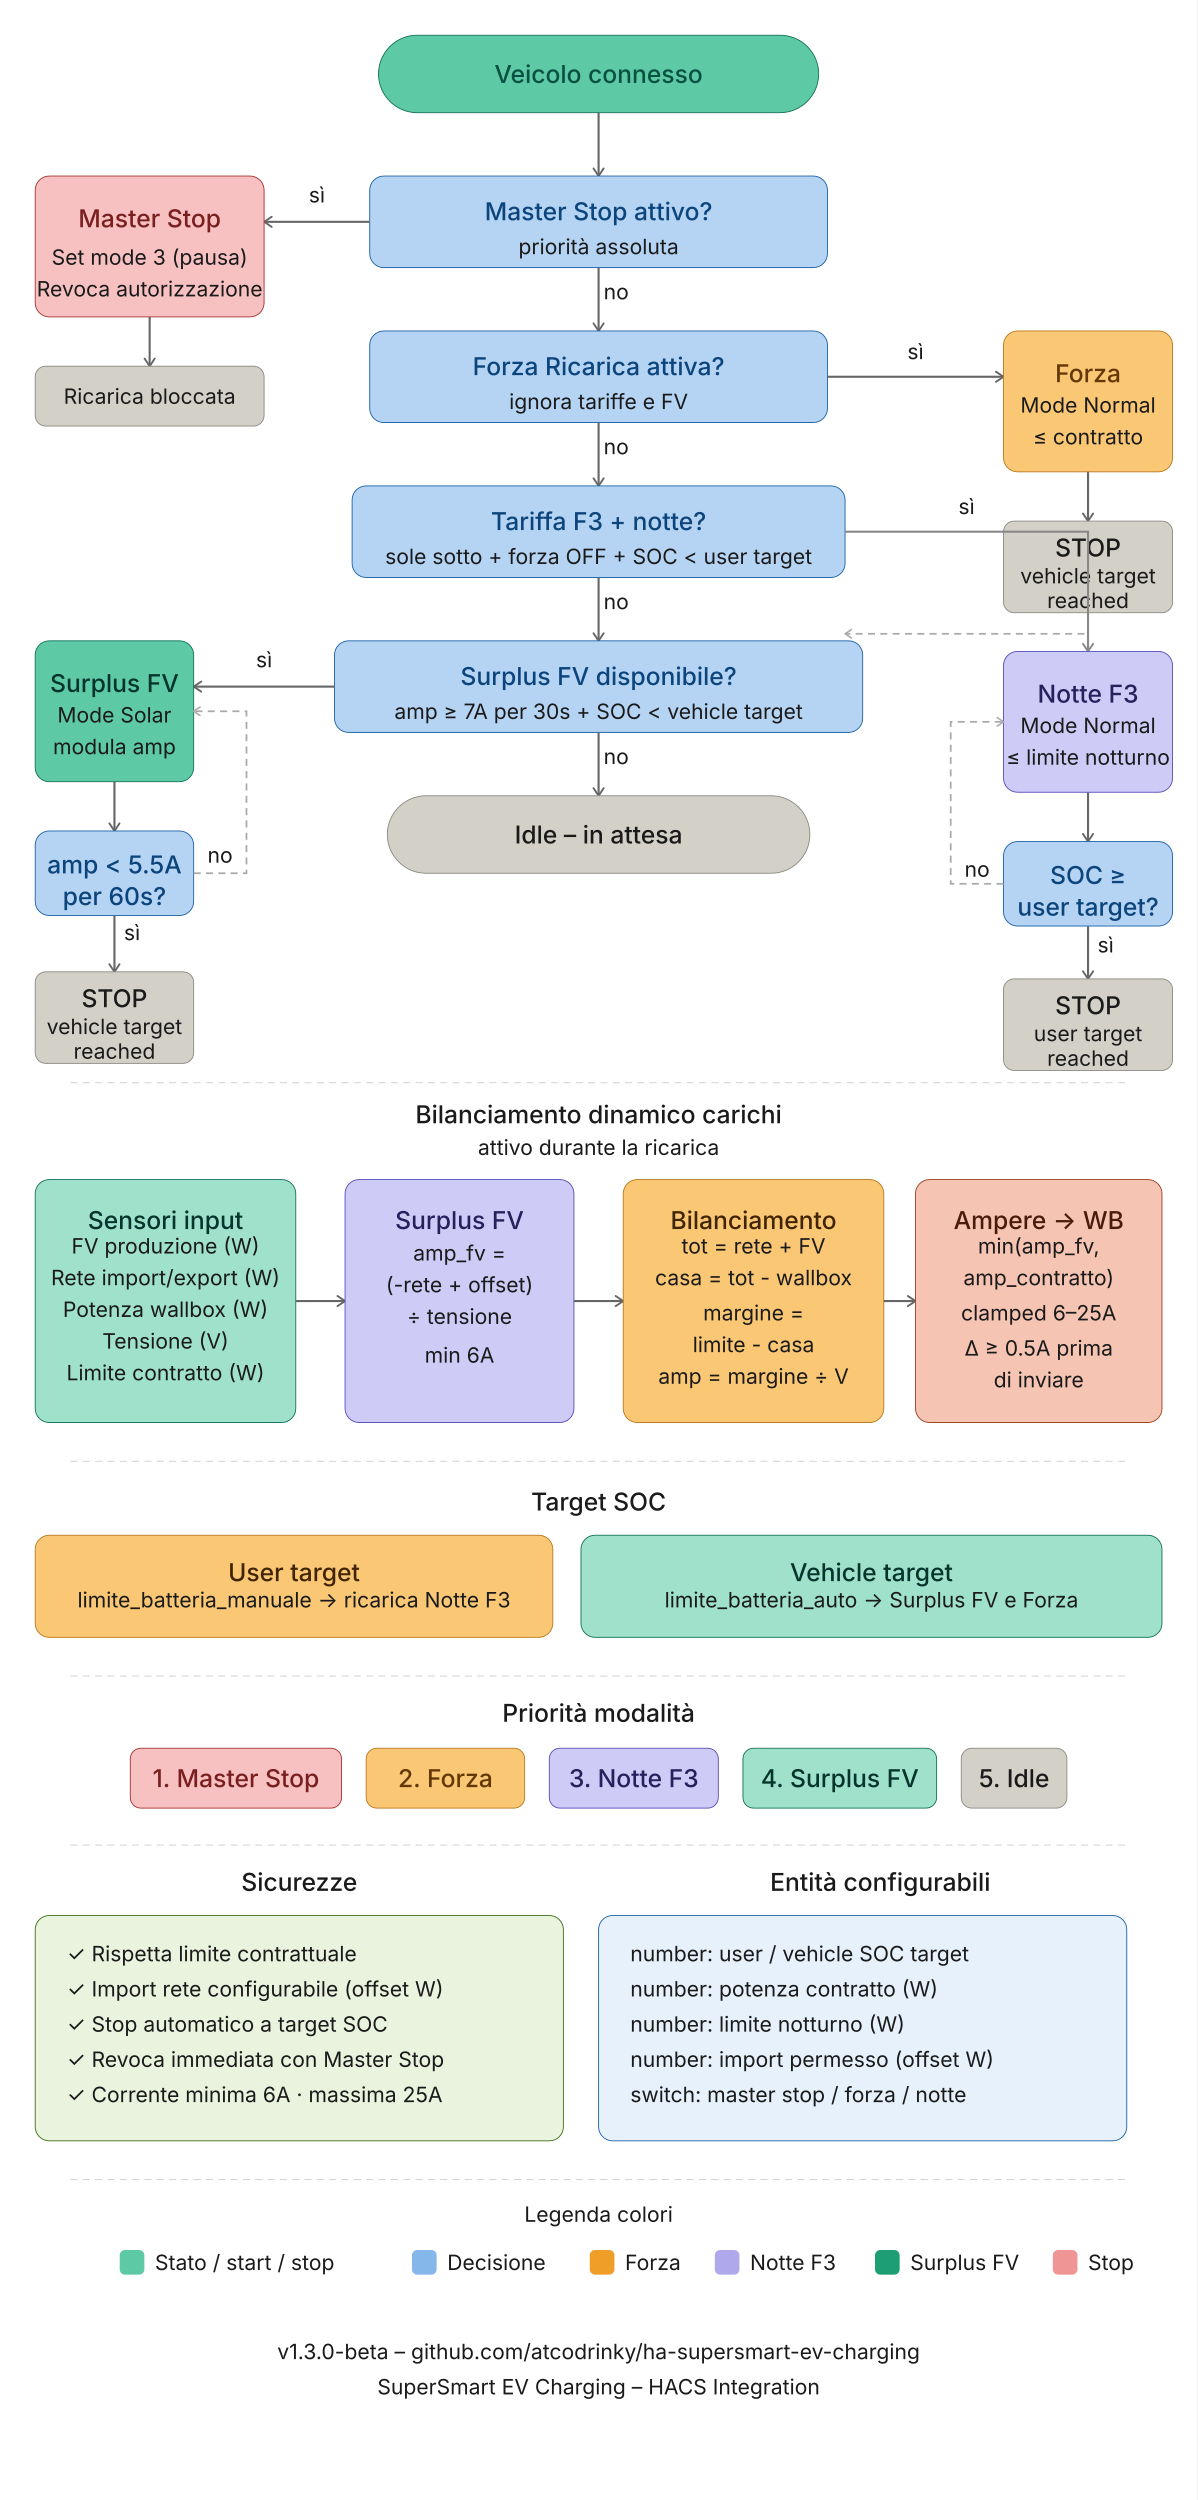
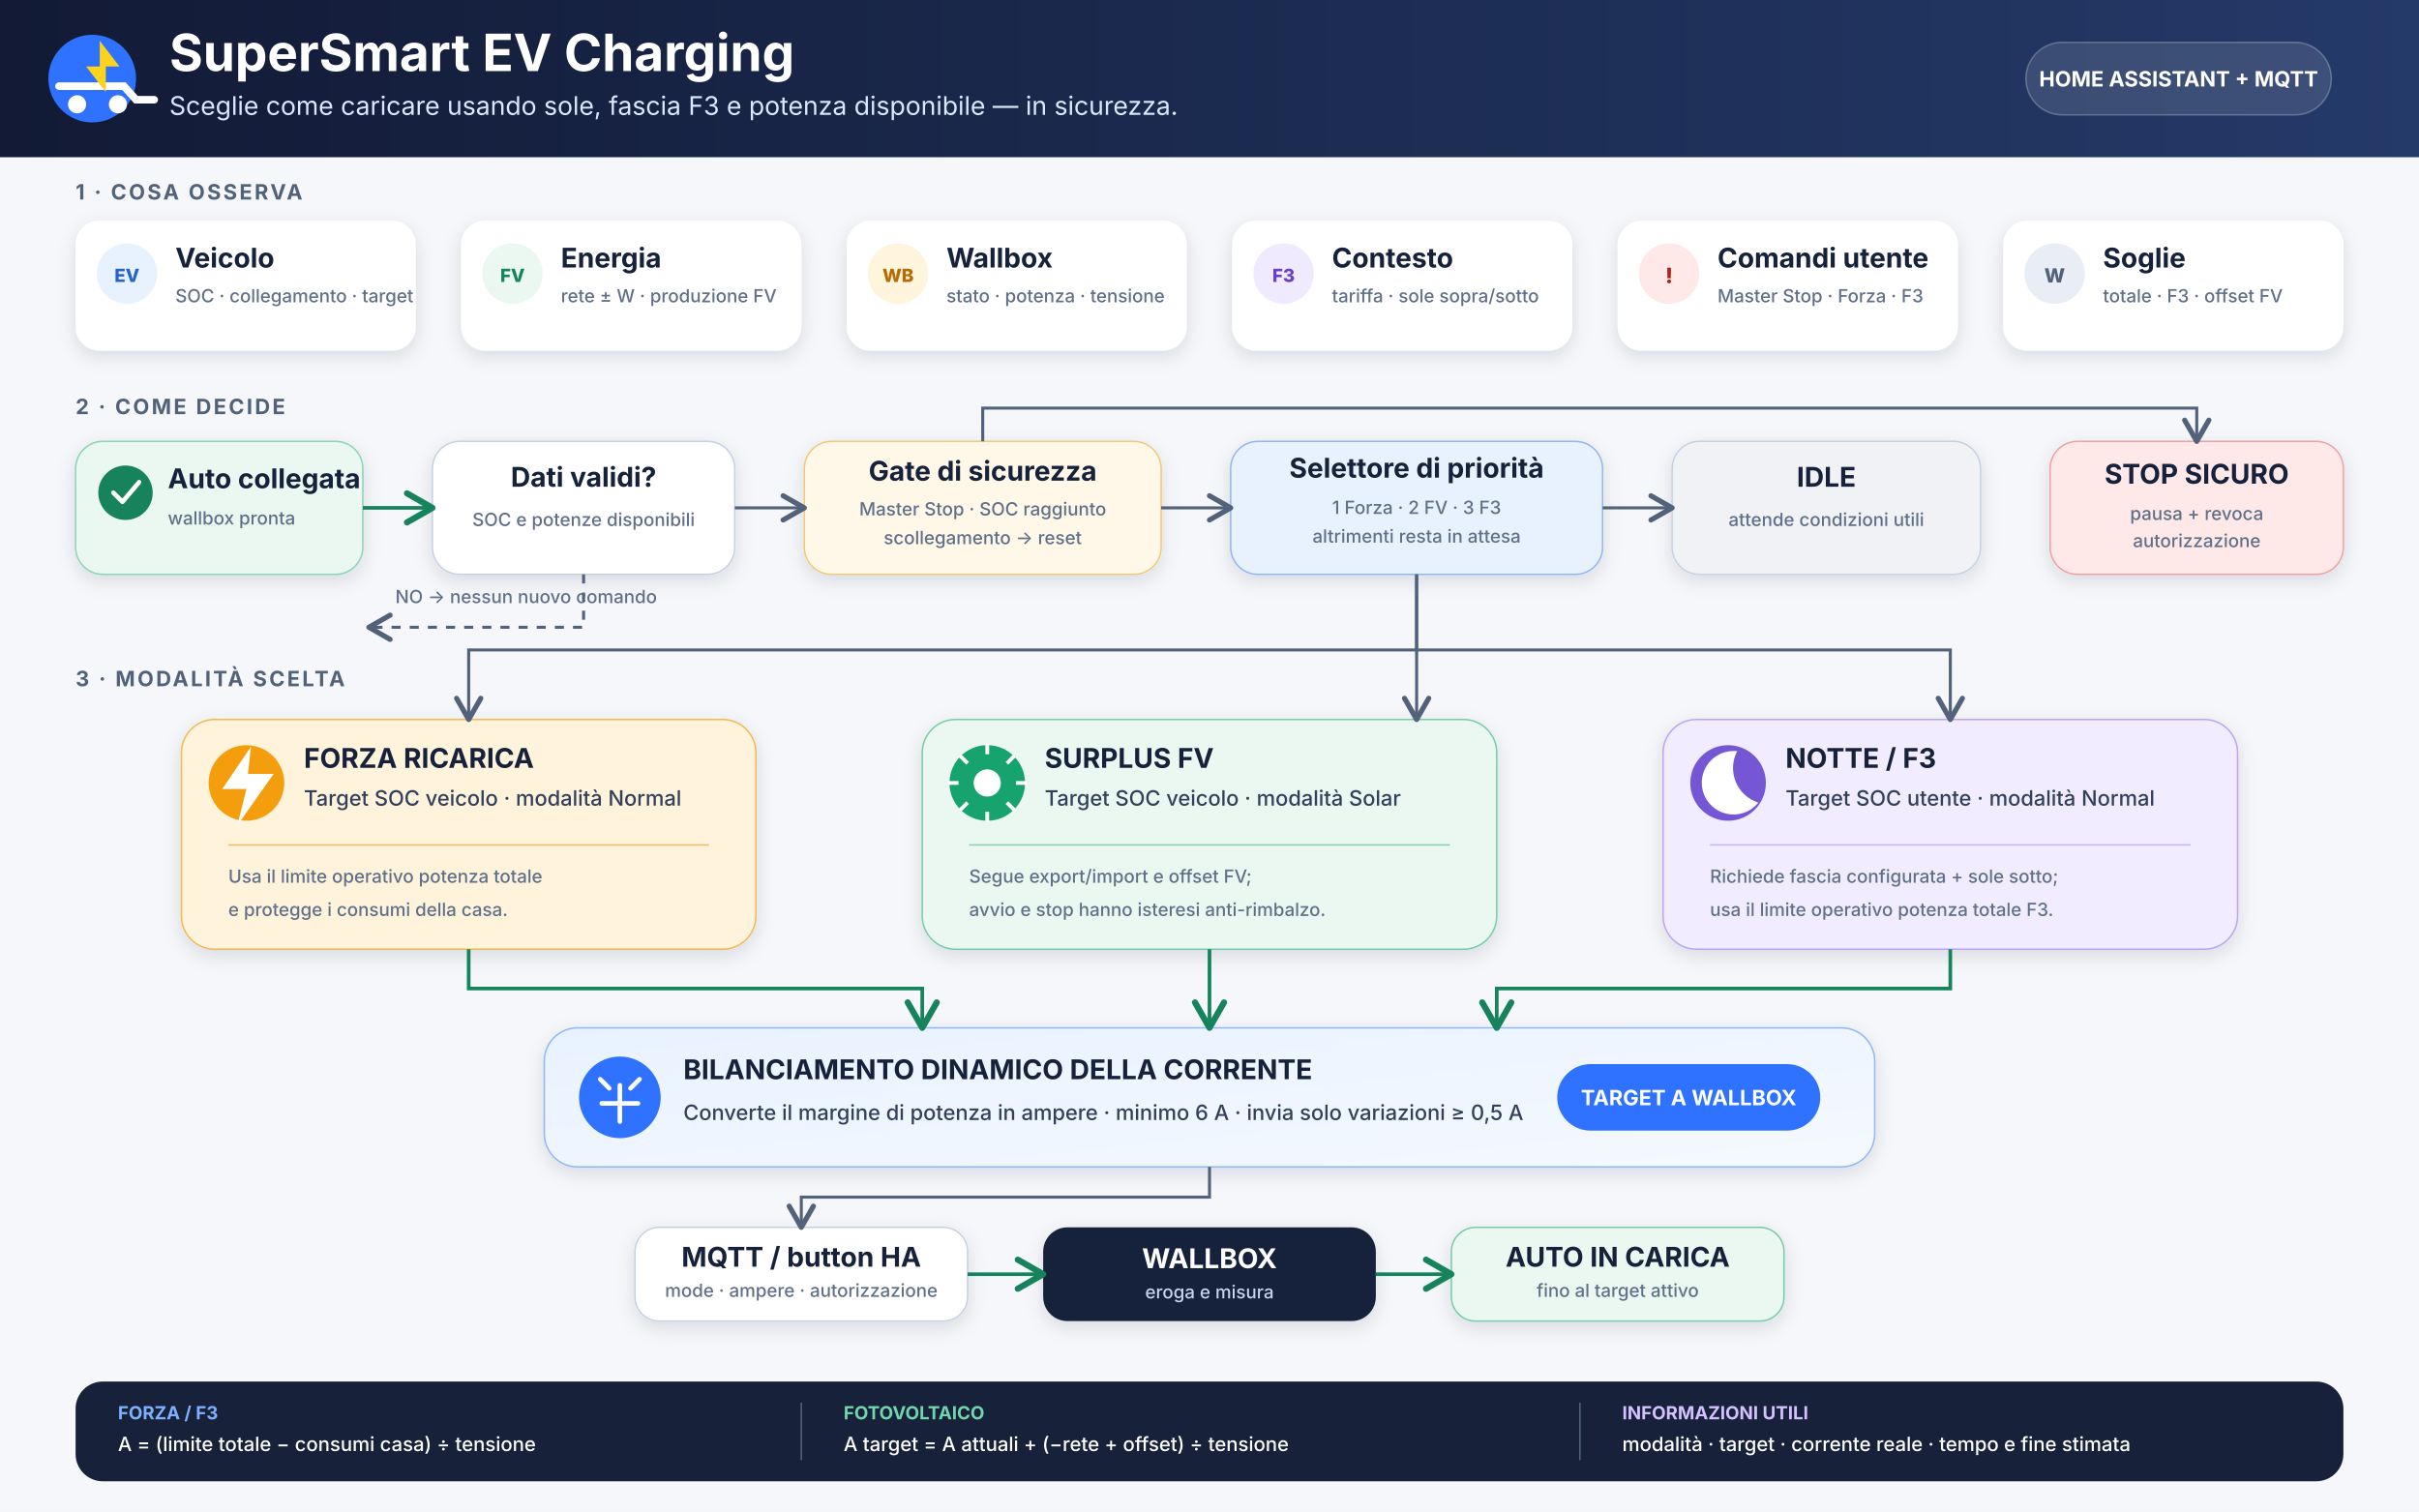
- <svg xmlns="http://www.w3.org/2000/svg" width="100%" viewBox="0 0 680 1420" role="img">
+ <svg xmlns="http://www.w3.org/2000/svg" width="1600" height="1000" viewBox="0 0 1600 1000" role="img" aria-labelledby="title desc">
  <defs>
-     <marker id="arrow" viewBox="0 0 10 10" refX="8" refY="5" markerWidth="6" markerHeight="6" orient="auto-start-reverse">
-       <path d="M2 1L8 5L2 9" fill="none" stroke="context-stroke" stroke-width="1.5" stroke-linecap="round" stroke-linejoin="round" />
+     <linearGradient id="header" x1="0" y1="0" x2="1" y2="0">
+       <stop offset="0" stop-color="#121A35" />
+       <stop offset="1" stop-color="#243A69" />
+     </linearGradient>
+     <linearGradient id="controller" x1="0" y1="0" x2="1" y2="1">
+       <stop offset="0" stop-color="#E8F2FF" />
+       <stop offset="1" stop-color="#F5F9FF" />
+     </linearGradient>
+     <filter id="shadow" x="-20%" y="-20%" width="140%" height="150%">
+       <feDropShadow dx="0" dy="4" stdDeviation="6" flood-color="#17213A" flood-opacity=".12" />
+     </filter>
+     <marker id="arrow" markerWidth="10" markerHeight="10" refX="8" refY="5" orient="auto">
+       <path d="M1 1l7 4-7 4" fill="none" stroke="#52627A" stroke-width="1.7" stroke-linecap="round" stroke-linejoin="round" />
+     </marker>
+     <marker id="arrowGreen" markerWidth="10" markerHeight="10" refX="8" refY="5" orient="auto">
+       <path d="M1 1l7 4-7 4" fill="none" stroke="#16835C" stroke-width="1.7" stroke-linecap="round" stroke-linejoin="round" />
    </marker>
    <style>
-     text { font-family: ui-sans-serif, system-ui, -apple-system, sans-serif;  }
-     .th  { font-size: 14px; font-weight: 500; }
-     .ts  { font-size: 12px; font-weight: 400; }
-     .arr { stroke: #888; stroke-width: 1.2;  }
-     .leader { stroke: #aaa; stroke-width: 0.5; stroke-dasharray: 3 3;  }
-       .ts    {  }
-       .arr   { stroke: #666; }
-       .leader { stroke: #555; }
-     }
-   </style>
+       text{font-family:Inter,ui-sans-serif,system-ui,-apple-system,"Segoe UI",sans-serif}
+       .title{font-size:34px;font-weight:700;fill:#fff}
+       .subtitle{font-size:17px;font-weight:400;fill:#DCE8FF}
+       .section{font-size:14px;font-weight:700;letter-spacing:1.5px;fill:#52627A}
+       .head{font-size:18px;font-weight:700;fill:#17213A}
+       .body{font-size:14px;font-weight:500;fill:#33415C}
+       .small{font-size:12px;font-weight:500;fill:#607089}
+       .white{fill:#fff}
+       .arrow{fill:none;stroke:#52627A;stroke-width:2;marker-end:url(#arrow)}
+       .arrow-green{fill:none;stroke:#16835C;stroke-width:2.4;marker-end:url(#arrowGreen)}
+       .dashed{stroke-dasharray:6 6}
+     </style>
  </defs>
-   <rect width="680" height="1420" fill="#ffffff" />
-   <rect x="215" y="20" width="250" height="44" rx="22" fill="#5DCAA5" stroke="#0F6E56" stroke-width="0.5" />
-   <text class="th" x="340" y="42" text-anchor="middle" dominant-baseline="central" fill="#085041">Veicolo connesso</text>
-   <line x1="340" y1="64" x2="340" y2="100" class="arr" marker-end="url(#arrow)" />
-   <rect x="210" y="100" width="260" height="52" rx="8" fill="#B5D4F4" stroke="#185FA5" stroke-width="0.5" />
-   <text class="th" x="340" y="120" text-anchor="middle" dominant-baseline="central" fill="#0C447C">Master Stop attivo?</text>
-   <text class="ts" x="340" y="140" text-anchor="middle" dominant-baseline="central" fill="#1a1a1a">priorità assoluta</text>
-   <line x1="210" y1="126" x2="150" y2="126" class="arr" marker-end="url(#arrow)" />
-   <text class="ts" x="180" y="115" text-anchor="middle" fill="#1a1a1a">sì</text>
-   <rect x="20" y="100" width="130" height="80" rx="8" fill="#F7C1C1" stroke="#A32D2D" stroke-width="0.5" />
-   <text class="th" x="85" y="124" text-anchor="middle" dominant-baseline="central" fill="#791F1F">Master Stop</text>
-   <text class="ts" x="85" y="146" text-anchor="middle" dominant-baseline="central" fill="#1a1a1a">Set mode 3 (pausa)</text>
-   <text class="ts" x="85" y="164" text-anchor="middle" dominant-baseline="central" fill="#1a1a1a">Revoca autorizzazione</text>
-   <line x1="85" y1="180" x2="85" y2="208" class="arr" marker-end="url(#arrow)" />
-   <rect x="20" y="208" width="130" height="34" rx="6" fill="#D3D1C7" stroke="#888780" stroke-width="0.5" />
-   <text class="ts" x="85" y="225" text-anchor="middle" dominant-baseline="central" fill="#1a1a1a">Ricarica bloccata</text>
-   <line x1="340" y1="152" x2="340" y2="188" class="arr" marker-end="url(#arrow)" />
-   <text class="ts" x="350" y="170" text-anchor="middle" fill="#1a1a1a">no</text>
-   <rect x="210" y="188" width="260" height="52" rx="8" fill="#B5D4F4" stroke="#185FA5" stroke-width="0.5" />
-   <text class="th" x="340" y="208" text-anchor="middle" dominant-baseline="central" fill="#0C447C">Forza Ricarica attiva?</text>
-   <text class="ts" x="340" y="228" text-anchor="middle" dominant-baseline="central" fill="#1a1a1a">ignora tariffe e FV</text>
-   <line x1="470" y1="214" x2="570" y2="214" class="arr" marker-end="url(#arrow)" />
-   <text class="ts" x="520" y="204" text-anchor="middle" fill="#1a1a1a">sì</text>
-   <rect x="570" y="188" width="96" height="80" rx="8" fill="#FAC775" stroke="#BA7517" stroke-width="0.5" />
-   <text class="th" x="618" y="212" text-anchor="middle" dominant-baseline="central" fill="#633806">Forza</text>
-   <text class="ts" x="618" y="230" text-anchor="middle" dominant-baseline="central" fill="#1a1a1a">Mode Normal</text>
-   <text class="ts" x="618" y="248" text-anchor="middle" dominant-baseline="central" fill="#1a1a1a">≤ contratto</text>
-   <line x1="618" y1="268" x2="618" y2="296" class="arr" marker-end="url(#arrow)" />
-   <rect x="570" y="296" width="96" height="52" rx="6" fill="#D3D1C7" stroke="#888780" stroke-width="0.5" />
-   <text class="th" x="618" y="311" text-anchor="middle" dominant-baseline="central" fill="#1a1a1a">STOP</text>
-   <text class="ts" x="618" y="327" text-anchor="middle" dominant-baseline="central" fill="#1a1a1a">vehicle target</text>
-   <text class="ts" x="618" y="341" text-anchor="middle" dominant-baseline="central" fill="#1a1a1a">reached</text>
-   <path d="M618 348 L618 360 L480 360" fill="none" stroke="#aaa" stroke-width="1" stroke-dasharray="4 3" marker-end="url(#arrow)" />
-   <line x1="340" y1="240" x2="340" y2="276" class="arr" marker-end="url(#arrow)" />
-   <text class="ts" x="350" y="258" text-anchor="middle" fill="#1a1a1a">no</text>
-   <rect x="200" y="276" width="280" height="52" rx="8" fill="#B5D4F4" stroke="#185FA5" stroke-width="0.5" />
-   <text class="th" x="340" y="296" text-anchor="middle" dominant-baseline="central" fill="#0C447C">Tariffa F3 + notte?</text>
-   <text class="ts" x="340" y="316" text-anchor="middle" dominant-baseline="central" fill="#1a1a1a">sole sotto + forza OFF + SOC &lt; user target</text>
-   <path d="M480 302 L618 302 L618 370" fill="none" stroke="#888" stroke-width="1.2" marker-end="url(#arrow)" />
-   <text class="ts" x="549" y="292" text-anchor="middle" fill="#1a1a1a">sì</text>
-   <rect x="570" y="370" width="96" height="80" rx="8" fill="#CECBF6" stroke="#534AB7" stroke-width="0.5" />
-   <text class="th" x="618" y="394" text-anchor="middle" dominant-baseline="central" fill="#26215C">Notte F3</text>
-   <text class="ts" x="618" y="412" text-anchor="middle" dominant-baseline="central" fill="#1a1a1a">Mode Normal</text>
-   <text class="ts" x="618" y="430" text-anchor="middle" dominant-baseline="central" fill="#1a1a1a">≤ limite notturno</text>
-   <line x1="618" y1="450" x2="618" y2="478" class="arr" marker-end="url(#arrow)" />
-   <rect x="570" y="478" width="96" height="48" rx="8" fill="#B5D4F4" stroke="#185FA5" stroke-width="0.5" />
-   <text class="th" x="618" y="497" text-anchor="middle" dominant-baseline="central" fill="#0C447C">SOC ≥</text>
-   <text class="th" x="618" y="515" text-anchor="middle" dominant-baseline="central" fill="#0C447C">user target?</text>
-   <path d="M570 502 L540 502 L540 410 L570 410" fill="none" stroke="#aaa" stroke-width="1" stroke-dasharray="4 3" marker-end="url(#arrow)" />
-   <text class="ts" x="555" y="498" text-anchor="middle" fill="#1a1a1a">no</text>
-   <line x1="618" y1="526" x2="618" y2="556" class="arr" marker-end="url(#arrow)" />
-   <text class="ts" x="628" y="541" text-anchor="middle" fill="#1a1a1a">sì</text>
-   <rect x="570" y="556" width="96" height="52" rx="6" fill="#D3D1C7" stroke="#888780" stroke-width="0.5" />
-   <text class="th" x="618" y="571" text-anchor="middle" dominant-baseline="central" fill="#1a1a1a">STOP</text>
-   <text class="ts" x="618" y="587" text-anchor="middle" dominant-baseline="central" fill="#1a1a1a">user target</text>
-   <text class="ts" x="618" y="601" text-anchor="middle" dominant-baseline="central" fill="#1a1a1a">reached</text>
-   <line x1="340" y1="328" x2="340" y2="364" class="arr" marker-end="url(#arrow)" />
-   <text class="ts" x="350" y="346" text-anchor="middle" fill="#1a1a1a">no</text>
-   <rect x="190" y="364" width="300" height="52" rx="8" fill="#B5D4F4" stroke="#185FA5" stroke-width="0.5" />
-   <text class="th" x="340" y="384" text-anchor="middle" dominant-baseline="central" fill="#0C447C">Surplus FV disponibile?</text>
-   <text class="ts" x="340" y="404" text-anchor="middle" dominant-baseline="central" fill="#1a1a1a">amp ≥ 7A per 30s + SOC &lt; vehicle target</text>
-   <line x1="190" y1="390" x2="110" y2="390" class="arr" marker-end="url(#arrow)" />
-   <text class="ts" x="150" y="379" text-anchor="middle" fill="#1a1a1a">sì</text>
-   <rect x="20" y="364" width="90" height="80" rx="8" fill="#5DCAA5" stroke="#0F6E56" stroke-width="0.5" />
-   <text class="th" x="65" y="388" text-anchor="middle" dominant-baseline="central" fill="#04342C">Surplus FV</text>
-   <text class="ts" x="65" y="406" text-anchor="middle" dominant-baseline="central" fill="#1a1a1a">Mode Solar</text>
-   <text class="ts" x="65" y="424" text-anchor="middle" dominant-baseline="central" fill="#1a1a1a">modula amp</text>
-   <line x1="65" y1="444" x2="65" y2="472" class="arr" marker-end="url(#arrow)" />
-   <rect x="20" y="472" width="90" height="48" rx="8" fill="#B5D4F4" stroke="#185FA5" stroke-width="0.5" />
-   <text class="th" x="65" y="491" text-anchor="middle" dominant-baseline="central" fill="#0C447C">amp &lt; 5.5A</text>
-   <text class="th" x="65" y="509" text-anchor="middle" dominant-baseline="central" fill="#0C447C">per 60s?</text>
-   <path d="M110 496 L140 496 L140 404 L110 404" fill="none" stroke="#aaa" stroke-width="1" stroke-dasharray="4 3" marker-end="url(#arrow)" />
-   <text class="ts" x="125" y="490" text-anchor="middle" fill="#1a1a1a">no</text>
-   <line x1="65" y1="520" x2="65" y2="552" class="arr" marker-end="url(#arrow)" />
-   <text class="ts" x="75" y="534" text-anchor="middle" fill="#1a1a1a">sì</text>
-   <rect x="20" y="552" width="90" height="52" rx="6" fill="#D3D1C7" stroke="#888780" stroke-width="0.5" />
-   <text class="th" x="65" y="567" text-anchor="middle" dominant-baseline="central" fill="#1a1a1a">STOP</text>
-   <text class="ts" x="65" y="583" text-anchor="middle" dominant-baseline="central" fill="#1a1a1a">vehicle target</text>
-   <text class="ts" x="65" y="597" text-anchor="middle" dominant-baseline="central" fill="#1a1a1a">reached</text>
-   <line x1="340" y1="416" x2="340" y2="452" class="arr" marker-end="url(#arrow)" />
-   <text class="ts" x="350" y="434" text-anchor="middle" fill="#1a1a1a">no</text>
-   <rect x="220" y="452" width="240" height="44" rx="22" fill="#D3D1C7" stroke="#888780" stroke-width="0.5" />
-   <text class="th" x="340" y="474" text-anchor="middle" dominant-baseline="central" fill="#1a1a1a">Idle – in attesa</text>
-   <line x1="40" y1="615" x2="640" y2="615" stroke="#ccc" stroke-width="0.5" stroke-dasharray="4 3" />
-   <text class="th" x="340" y="638" text-anchor="middle" fill="#1a1a1a">Bilanciamento dinamico carichi</text>
-   <text class="ts" x="340" y="656" text-anchor="middle" fill="#1a1a1a">attivo durante la ricarica</text>
-   <rect x="20" y="670" width="148" height="138" rx="8" fill="#9FE1CB" stroke="#0F6E56" stroke-width="0.5" />
-   <text class="th" x="94" y="693" text-anchor="middle" dominant-baseline="central" fill="#04342C">Sensori input</text>
-   <text class="ts" x="94" y="712" text-anchor="middle" fill="#1a1a1a">FV produzione (W)</text>
-   <text class="ts" x="94" y="730" text-anchor="middle" fill="#1a1a1a">Rete import/export (W)</text>
-   <text class="ts" x="94" y="748" text-anchor="middle" fill="#1a1a1a">Potenza wallbox (W)</text>
-   <text class="ts" x="94" y="766" text-anchor="middle" fill="#1a1a1a">Tensione (V)</text>
-   <text class="ts" x="94" y="784" text-anchor="middle" fill="#1a1a1a">Limite contratto (W)</text>
-   <line x1="168" y1="739" x2="196" y2="739" class="arr" marker-end="url(#arrow)" />
-   <rect x="196" y="670" width="130" height="138" rx="8" fill="#CECBF6" stroke="#534AB7" stroke-width="0.5" />
-   <text class="th" x="261" y="693" text-anchor="middle" dominant-baseline="central" fill="#26215C">Surplus FV</text>
-   <text class="ts" x="261" y="716" text-anchor="middle" fill="#1a1a1a">amp_fv =</text>
-   <text class="ts" x="261" y="734" text-anchor="middle" fill="#1a1a1a">(-rete + offset)</text>
-   <text class="ts" x="261" y="752" text-anchor="middle" fill="#1a1a1a">÷ tensione</text>
-   <text class="ts" x="261" y="774" text-anchor="middle" fill="#1a1a1a">min 6A</text>
-   <line x1="326" y1="739" x2="354" y2="739" class="arr" marker-end="url(#arrow)" />
-   <rect x="354" y="670" width="148" height="138" rx="8" fill="#FAC775" stroke="#BA7517" stroke-width="0.5" />
-   <text class="th" x="428" y="693" text-anchor="middle" dominant-baseline="central" fill="#412402">Bilanciamento</text>
-   <text class="ts" x="428" y="712" text-anchor="middle" fill="#1a1a1a">tot = rete + FV</text>
-   <text class="ts" x="428" y="730" text-anchor="middle" fill="#1a1a1a">casa = tot - wallbox</text>
-   <text class="ts" x="428" y="750" text-anchor="middle" fill="#1a1a1a">margine =</text>
-   <text class="ts" x="428" y="768" text-anchor="middle" fill="#1a1a1a">limite - casa</text>
-   <text class="ts" x="428" y="786" text-anchor="middle" fill="#1a1a1a">amp = margine ÷ V</text>
-   <line x1="502" y1="739" x2="520" y2="739" class="arr" marker-end="url(#arrow)" />
-   <rect x="520" y="670" width="140" height="138" rx="8" fill="#F5C4B3" stroke="#993C1D" stroke-width="0.5" />
-   <text class="th" x="590" y="693" text-anchor="middle" dominant-baseline="central" fill="#4A1B0C">Ampere → WB</text>
-   <text class="ts" x="590" y="712" text-anchor="middle" fill="#1a1a1a">min(amp_fv,</text>
-   <text class="ts" x="590" y="730" text-anchor="middle" fill="#1a1a1a">amp_contratto)</text>
-   <text class="ts" x="590" y="750" text-anchor="middle" fill="#1a1a1a">clamped 6–25A</text>
-   <text class="ts" x="590" y="770" text-anchor="middle" fill="#1a1a1a">Δ ≥ 0.5A prima</text>
-   <text class="ts" x="590" y="788" text-anchor="middle" fill="#1a1a1a">di inviare</text>
-   <line x1="40" y1="830" x2="640" y2="830" stroke="#ccc" stroke-width="0.5" stroke-dasharray="4 3" />
-   <text class="th" x="340" y="858" text-anchor="middle" fill="#1a1a1a">Target SOC</text>
-   <rect x="20" y="872" width="294" height="58" rx="8" fill="#FAC775" stroke="#BA7517" stroke-width="0.5" />
-   <text class="th" x="167" y="893" text-anchor="middle" dominant-baseline="central" fill="#412402">User target</text>
-   <text class="ts" x="167" y="913" text-anchor="middle" fill="#1a1a1a">limite_batteria_manuale → ricarica Notte F3</text>
-   <rect x="330" y="872" width="330" height="58" rx="8" fill="#9FE1CB" stroke="#0F6E56" stroke-width="0.5" />
-   <text class="th" x="495" y="893" text-anchor="middle" dominant-baseline="central" fill="#04342C">Vehicle target</text>
-   <text class="ts" x="495" y="913" text-anchor="middle" fill="#1a1a1a">limite_batteria_auto → Surplus FV e Forza</text>
-   <line x1="40" y1="952" x2="640" y2="952" stroke="#ccc" stroke-width="0.5" stroke-dasharray="4 3" />
-   <text class="th" x="340" y="978" text-anchor="middle" fill="#1a1a1a">Priorità modalità</text>
-   <rect x="74" y="993" width="120" height="34" rx="6" fill="#F7C1C1" stroke="#A32D2D" stroke-width="0.5" />
-   <text class="th" x="134" y="1010" text-anchor="middle" dominant-baseline="central" fill="#791F1F">1. Master Stop</text>
-   <rect x="208" y="993" width="90" height="34" rx="6" fill="#FAC775" stroke="#BA7517" stroke-width="0.5" />
-   <text class="th" x="253" y="1010" text-anchor="middle" dominant-baseline="central" fill="#633806">2. Forza</text>
-   <rect x="312" y="993" width="96" height="34" rx="6" fill="#CECBF6" stroke="#534AB7" stroke-width="0.5" />
-   <text class="th" x="360" y="1010" text-anchor="middle" dominant-baseline="central" fill="#26215C">3. Notte F3</text>
-   <rect x="422" y="993" width="110" height="34" rx="6" fill="#9FE1CB" stroke="#0F6E56" stroke-width="0.5" />
-   <text class="th" x="477" y="1010" text-anchor="middle" dominant-baseline="central" fill="#04342C">4. Surplus FV</text>
-   <rect x="546" y="993" width="60" height="34" rx="6" fill="#D3D1C7" stroke="#888780" stroke-width="0.5" />
-   <text class="th" x="576" y="1010" text-anchor="middle" dominant-baseline="central" fill="#1a1a1a">5. Idle</text>
-   <line x1="40" y1="1048" x2="640" y2="1048" stroke="#ccc" stroke-width="0.5" stroke-dasharray="4 3" />
-   <text class="th" x="170" y="1074" text-anchor="middle" fill="#1a1a1a">Sicurezze</text>
-   <text class="th" x="500" y="1074" text-anchor="middle" fill="#1a1a1a">Entità configurabili</text>
-   <rect x="20" y="1088" width="300" height="128" rx="8" fill="#EAF3DE" stroke="#3B6D11" stroke-width="0.5" />
-   <text class="ts" x="38" y="1114" fill="#1a1a1a">✓  Rispetta limite contrattuale</text>
-   <text class="ts" x="38" y="1134" fill="#1a1a1a">✓  Import rete configurabile (offset W)</text>
-   <text class="ts" x="38" y="1154" fill="#1a1a1a">✓  Stop automatico a target SOC</text>
-   <text class="ts" x="38" y="1174" fill="#1a1a1a">✓  Revoca immediata con Master Stop</text>
-   <text class="ts" x="38" y="1194" fill="#1a1a1a">✓  Corrente minima 6A · massima 25A</text>
-   <rect x="340" y="1088" width="300" height="128" rx="8" fill="#E6F1FB" stroke="#185FA5" stroke-width="0.5" />
-   <text class="ts" x="358" y="1114" fill="#1a1a1a">number: user / vehicle SOC target</text>
-   <text class="ts" x="358" y="1134" fill="#1a1a1a">number: potenza contratto (W)</text>
-   <text class="ts" x="358" y="1154" fill="#1a1a1a">number: limite notturno (W)</text>
-   <text class="ts" x="358" y="1174" fill="#1a1a1a">number: import permesso (offset W)</text>
-   <text class="ts" x="358" y="1194" fill="#1a1a1a">switch: master stop / forza / notte</text>
-   <line x1="40" y1="1238" x2="640" y2="1238" stroke="#ccc" stroke-width="0.5" stroke-dasharray="4 3" />
-   <text class="ts" x="340" y="1262" text-anchor="middle" fill="#1a1a1a">Legenda colori</text>
-   <rect x="68" y="1278" width="14" height="14" rx="3" fill="#5DCAA5" />
-   <text class="ts" x="88" y="1285" dominant-baseline="central" fill="#1a1a1a">Stato / start / stop</text>
-   <rect x="234" y="1278" width="14" height="14" rx="3" fill="#85B7EB" />
-   <text class="ts" x="254" y="1285" dominant-baseline="central" fill="#1a1a1a">Decisione</text>
-   <rect x="335" y="1278" width="14" height="14" rx="3" fill="#EF9F27" />
-   <text class="ts" x="355" y="1285" dominant-baseline="central" fill="#1a1a1a">Forza</text>
-   <rect x="406" y="1278" width="14" height="14" rx="3" fill="#AFA9EC" />
-   <text class="ts" x="426" y="1285" dominant-baseline="central" fill="#1a1a1a">Notte F3</text>
-   <rect x="497" y="1278" width="14" height="14" rx="3" fill="#1D9E75" />
-   <text class="ts" x="517" y="1285" dominant-baseline="central" fill="#1a1a1a">Surplus FV</text>
-   <rect x="598" y="1278" width="14" height="14" rx="3" fill="#F09595" />
-   <text class="ts" x="618" y="1285" dominant-baseline="central" fill="#1a1a1a">Stop</text>
-   <text class="ts" x="340" y="1340" text-anchor="middle" fill="#1a1a1a">v1.3.0-beta – github.com/atcodrinky/ha-supersmart-ev-charging</text>
-   <text class="ts" x="340" y="1360" text-anchor="middle" fill="#1a1a1a">SuperSmart EV Charging – HACS Integration</text>
+   <rect width="1600" height="1000" fill="#F5F7FB" />
+   <rect width="1600" height="104" fill="url(#header)" />
+   <circle cx="61" cy="52" r="29" fill="#2F72FF" />
+   <path d="M39 57h43l8 9h12" fill="none" stroke="#fff" stroke-width="5" stroke-linecap="round" />
+   <circle cx="51" cy="69" r="6" fill="#fff" />
+   <circle cx="78" cy="69" r="6" fill="#fff" />
+   <path d="M66 27v17h-9l13 17V44h9z" fill="#FFD21C" />
+   <text class="title" x="112" y="47">SuperSmart EV Charging</text>
+   <text class="subtitle" x="112" y="76">Sceglie come caricare usando sole, fascia F3 e potenza disponibile — in sicurezza.</text>
+   <rect x="1340" y="28" width="202" height="48" rx="24" fill="#FFFFFF" fill-opacity=".12" stroke="#FFFFFF" stroke-opacity=".25" />
+   <text x="1441" y="52" text-anchor="middle" dominant-baseline="middle" font-size="14" font-weight="700" fill="#fff">HOME ASSISTANT + MQTT</text>
+   <text class="section" x="50" y="132">1 · COSA OSSERVA</text>
+   <g filter="url(#shadow)">
+     <rect x="50" y="146" width="225" height="86" rx="16" fill="#fff" />
+     <circle cx="84" cy="181" r="20" fill="#E8F2FF" />
+     <text x="84" y="182" text-anchor="middle" dominant-baseline="middle" font-size="12" font-weight="800" fill="#2563C9">EV</text>
+     <text class="head" x="116" y="177">Veicolo</text>
+     <text class="small" x="116" y="200">SOC · collegamento · target</text>
+     <rect x="305" y="146" width="225" height="86" rx="16" fill="#fff" />
+     <circle cx="339" cy="181" r="20" fill="#EAF8F1" />
+     <text x="339" y="182" text-anchor="middle" dominant-baseline="middle" font-size="12" font-weight="800" fill="#16835C">FV</text>
+     <text class="head" x="371" y="177">Energia</text>
+     <text class="small" x="371" y="200">rete ± W · produzione FV</text>
+     <rect x="560" y="146" width="225" height="86" rx="16" fill="#fff" />
+     <circle cx="594" cy="181" r="20" fill="#FFF4DC" />
+     <text x="594" y="182" text-anchor="middle" dominant-baseline="middle" font-size="12" font-weight="800" fill="#B66A00">WB</text>
+     <text class="head" x="626" y="177">Wallbox</text>
+     <text class="small" x="626" y="200">stato · potenza · tensione</text>
+     <rect x="815" y="146" width="225" height="86" rx="16" fill="#fff" />
+     <circle cx="849" cy="181" r="20" fill="#F0EAFF" />
+     <text x="849" y="182" text-anchor="middle" dominant-baseline="middle" font-size="12" font-weight="800" fill="#6941C6">F3</text>
+     <text class="head" x="881" y="177">Contesto</text>
+     <text class="small" x="881" y="200">tariffa · sole sopra/sotto</text>
+     <rect x="1070" y="146" width="225" height="86" rx="16" fill="#fff" />
+     <circle cx="1104" cy="181" r="20" fill="#FFE8E8" />
+     <text x="1104" y="182" text-anchor="middle" dominant-baseline="middle" font-size="14" font-weight="800" fill="#B42318">!</text>
+     <text class="head" x="1136" y="177">Comandi utente</text>
+     <text class="small" x="1136" y="200">Master Stop · Forza · F3</text>
+     <rect x="1325" y="146" width="225" height="86" rx="16" fill="#fff" />
+     <circle cx="1359" cy="181" r="20" fill="#E9EEF6" />
+     <text x="1359" y="182" text-anchor="middle" dominant-baseline="middle" font-size="13" font-weight="800" fill="#52627A">W</text>
+     <text class="head" x="1391" y="177">Soglie</text>
+     <text class="small" x="1391" y="200">totale · F3 · offset FV</text>
+   </g>
+   <text class="section" x="50" y="274">2 · COME DECIDE</text>
+   <g filter="url(#shadow)">
+     <rect x="50" y="292" width="190" height="88" rx="18" fill="#EAF8F1" stroke="#8DD4B6" />
+     <circle cx="83" cy="326" r="18" fill="#16835C" />
+     <path d="M75 326l6 6 11-13" fill="none" stroke="#fff" stroke-width="3" stroke-linecap="round" stroke-linejoin="round" />
+     <text class="head" x="111" y="323">Auto collegata</text>
+     <text class="small" x="111" y="347">wallbox pronta</text>
+     <rect x="286" y="292" width="200" height="88" rx="18" fill="#fff" stroke="#C7D1E0" />
+     <text class="head" x="386" y="322" text-anchor="middle">Dati validi?</text>
+     <text class="small" x="386" y="348" text-anchor="middle">SOC e potenze disponibili</text>
+     <rect x="532" y="292" width="236" height="88" rx="18" fill="#FFF7E8" stroke="#F3C979" />
+     <text class="head" x="650" y="318" text-anchor="middle">Gate di sicurezza</text>
+     <text class="small" x="650" y="341" text-anchor="middle">Master Stop · SOC raggiunto</text>
+     <text class="small" x="650" y="360" text-anchor="middle">scollegamento → reset</text>
+     <rect x="814" y="292" width="246" height="88" rx="18" fill="#E8F2FF" stroke="#90B9F4" />
+     <text class="head" x="937" y="316" text-anchor="middle">Selettore di priorità</text>
+     <text class="small" x="937" y="340" text-anchor="middle">1 Forza · 2 FV · 3 F3</text>
+     <text class="small" x="937" y="359" text-anchor="middle">altrimenti resta in attesa</text>
+     <rect x="1106" y="292" width="204" height="88" rx="18" fill="#F0F2F6" stroke="#C7D1E0" />
+     <text class="head" x="1208" y="322" text-anchor="middle">IDLE</text>
+     <text class="small" x="1208" y="348" text-anchor="middle">attende condizioni utili</text>
+     <rect x="1356" y="292" width="194" height="88" rx="18" fill="#FFE8E8" stroke="#EEA3A3" />
+     <text class="head" x="1453" y="320" text-anchor="middle" fill="#9F1C16">STOP SICURO</text>
+     <text class="small" x="1453" y="344" text-anchor="middle">pausa + revoca</text>
+     <text class="small" x="1453" y="362" text-anchor="middle">autorizzazione</text>
+   </g>
+   <path class="arrow-green" d="M240 336H286" />
+   <path class="arrow" d="M486 336H532" />
+   <path class="arrow" d="M768 336H814" />
+   <path class="arrow" d="M1060 336H1106" />
+   <path class="arrow" d="M650 292V270H1453V292" />
+   <text class="small" x="348" y="399" text-anchor="middle">NO → nessun nuovo comando</text>
+   <path class="arrow dashed" d="M386 380V415H244" />
+   <text class="section" x="50" y="454">3 · MODALITÀ SCELTA</text>
+   <g filter="url(#shadow)">
+     <rect x="120" y="476" width="380" height="152" rx="22" fill="#FFF3DB" stroke="#F0BA55" />
+     <circle cx="163" cy="518" r="25" fill="#F59E0B" />
+     <path d="M166 494l-19 28h16l-6 24 24-34h-17z" fill="#fff" />
+     <text class="head" x="201" y="508">FORZA RICARICA</text>
+     <text class="body" x="201" y="533">Target SOC veicolo · modalità Normal</text>
+     <line x1="151" y1="559" x2="469" y2="559" stroke="#E9BE71" />
+     <text class="small" x="151" y="584">Usa il limite operativo potenza totale</text>
+     <text class="small" x="151" y="606">e protegge i consumi della casa.</text>
+     <rect x="610" y="476" width="380" height="152" rx="22" fill="#EAF8F1" stroke="#78CDA8" />
+     <circle cx="653" cy="518" r="25" fill="#16A36D" />
+     <circle cx="653" cy="518" r="9" fill="#fff" />
+     <g stroke="#fff" stroke-width="2.5">
+       <path d="M653 499v-7M653 544v-7M634 518h-7M679 518h-7M640 505l-5-5M671 536l-5-5M666 505l5-5M635 536l5-5" />
+     </g>
+     <text class="head" x="691" y="508">SURPLUS FV</text>
+     <text class="body" x="691" y="533">Target SOC veicolo · modalità Solar</text>
+     <line x1="641" y1="559" x2="959" y2="559" stroke="#8AD0B1" />
+     <text class="small" x="641" y="584">Segue export/import e offset FV;</text>
+     <text class="small" x="641" y="606">avvio e stop hanno isteresi anti-rimbalzo.</text>
+     <rect x="1100" y="476" width="380" height="152" rx="22" fill="#F1ECFF" stroke="#BCA6F2" />
+     <circle cx="1143" cy="518" r="25" fill="#7457D5" />
+     <path d="M1149 497a21 21 0 1 0 14 34 24 24 0 0 1-14-34z" fill="#fff" />
+     <text class="head" x="1181" y="508">NOTTE / F3</text>
+     <text class="body" x="1181" y="533">Target SOC utente · modalità Normal</text>
+     <line x1="1131" y1="559" x2="1449" y2="559" stroke="#C7B6F1" />
+     <text class="small" x="1131" y="584">Richiede fascia configurata + sole sotto;</text>
+     <text class="small" x="1131" y="606">usa il limite operativo potenza totale F3.</text>
+   </g>
+   <path class="arrow" d="M937 380V430H310V476" />
+   <path class="arrow" d="M937 380V476" />
+   <path class="arrow" d="M937 430H1290V476" />
+   <g filter="url(#shadow)">
+     <rect x="360" y="680" width="880" height="92" rx="22" fill="url(#controller)" stroke="#90B9F4" />
+     <circle cx="410" cy="726" r="27" fill="#2F72FF" />
+     <path d="M398 730h24M410 718v24M397 714l6 6M423 714l-6 6" stroke="#fff" stroke-width="3" stroke-linecap="round" />
+     <text class="head" x="452" y="714">BILANCIAMENTO DINAMICO DELLA CORRENTE</text>
+     <text class="body" x="452" y="741">Converte il margine di potenza in ampere · minimo 6 A · invia solo variazioni ≥ 0,5 A</text>
+     <rect x="1030" y="704" width="174" height="44" rx="22" fill="#2F72FF" />
+     <text x="1117" y="726" text-anchor="middle" dominant-baseline="middle" font-size="14" font-weight="700" fill="#fff">TARGET A WALLBOX</text>
+   </g>
+   <path class="arrow-green" d="M310 628V654H610V680" />
+   <path class="arrow-green" d="M800 628V680" />
+   <path class="arrow-green" d="M1290 628V654H990V680" />
+   <g filter="url(#shadow)">
+     <rect x="420" y="812" width="220" height="62" rx="16" fill="#fff" stroke="#C7D1E0" />
+     <text class="head" x="530" y="838" text-anchor="middle">MQTT / button HA</text>
+     <text class="small" x="530" y="858" text-anchor="middle">mode · ampere · autorizzazione</text>
+     <rect x="690" y="812" width="220" height="62" rx="16" fill="#17213A" />
+     <text x="800" y="839" text-anchor="middle" font-size="18" font-weight="700" fill="#fff">WALLBOX</text>
+     <text x="800" y="859" text-anchor="middle" font-size="12" font-weight="500" fill="#C8D5EE">eroga e misura</text>
+     <rect x="960" y="812" width="220" height="62" rx="16" fill="#EAF8F1" stroke="#78CDA8" />
+     <text class="head" x="1070" y="838" text-anchor="middle">AUTO IN CARICA</text>
+     <text class="small" x="1070" y="858" text-anchor="middle">fino al target attivo</text>
+   </g>
+   <path class="arrow" d="M800 772V792H530V812" />
+   <path class="arrow-green" d="M640 843H690" />
+   <path class="arrow-green" d="M910 843H960" />
+   <rect x="50" y="914" width="1500" height="66" rx="18" fill="#17213A" />
+   <line x1="530" y1="928" x2="530" y2="966" stroke="#52627A" />
+   <line x1="1045" y1="928" x2="1045" y2="966" stroke="#52627A" />
+   <text x="78" y="939" font-size="12" font-weight="700" fill="#7FB0FF">FORZA / F3</text>
+   <text x="78" y="960" font-size="13" font-weight="500" fill="#fff">A = (limite totale − consumi casa) ÷ tensione</text>
+   <text x="558" y="939" font-size="12" font-weight="700" fill="#72D6AC">FOTOVOLTAICO</text>
+   <text x="558" y="960" font-size="13" font-weight="500" fill="#fff">A target = A attuali + (−rete + offset) ÷ tensione</text>
+   <text x="1073" y="939" font-size="12" font-weight="700" fill="#D3C2FF">INFORMAZIONI UTILI</text>
+   <text x="1073" y="960" font-size="13" font-weight="500" fill="#fff">modalità · target · corrente reale · tempo e fine stimata</text>
</svg>
